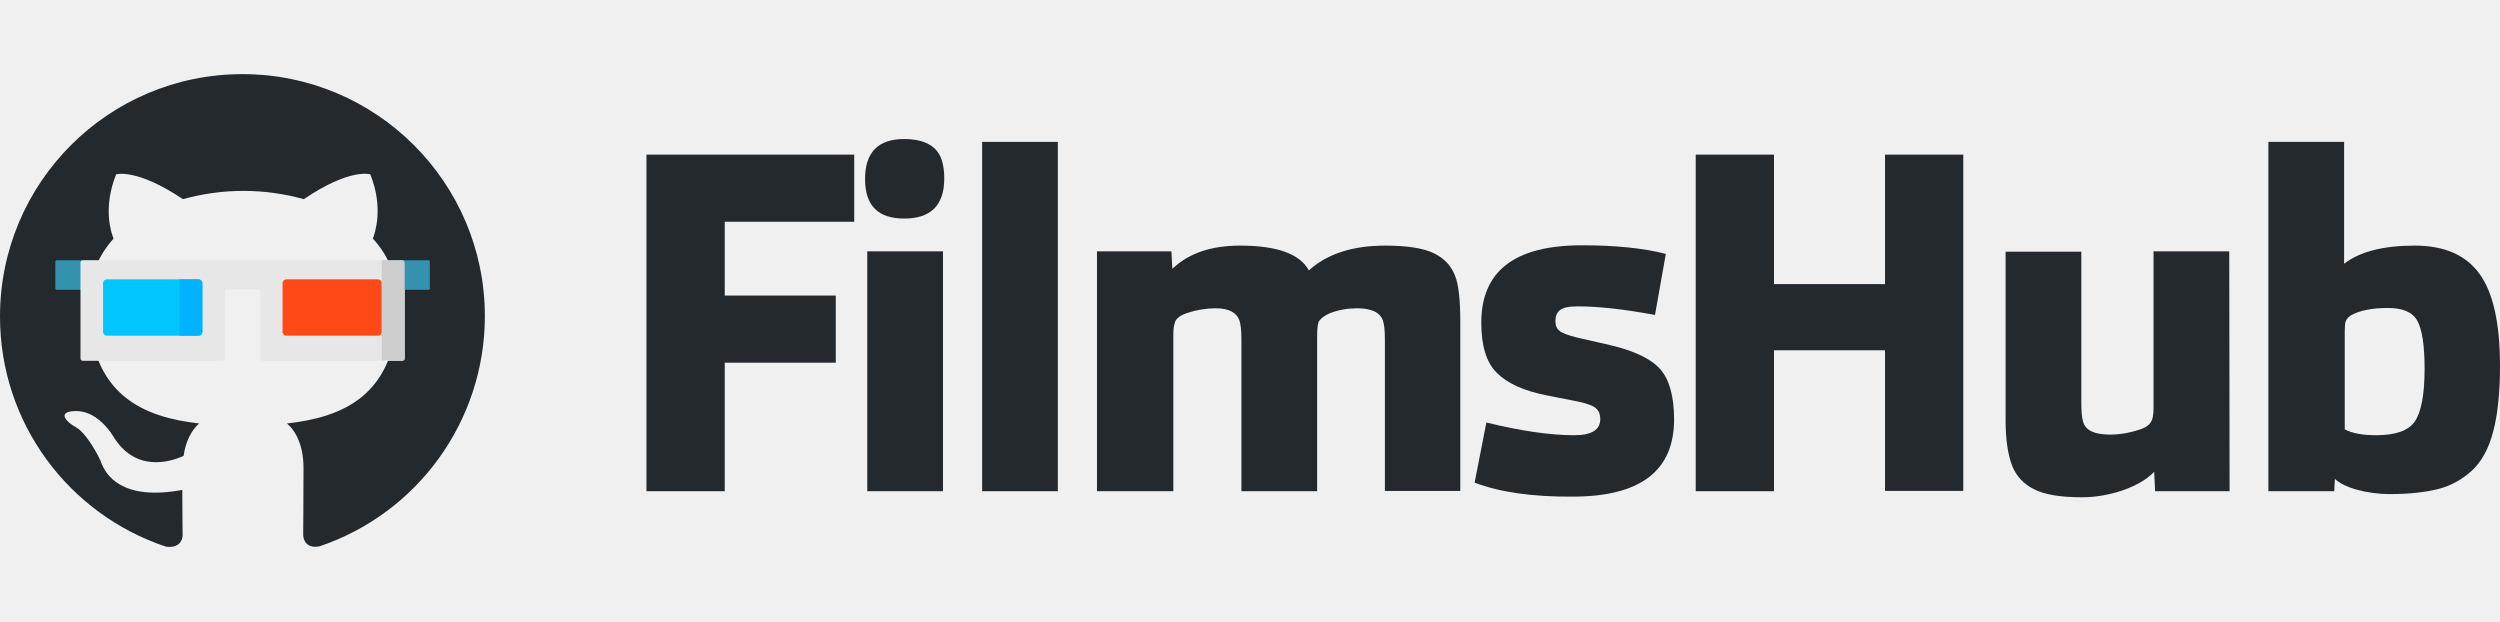
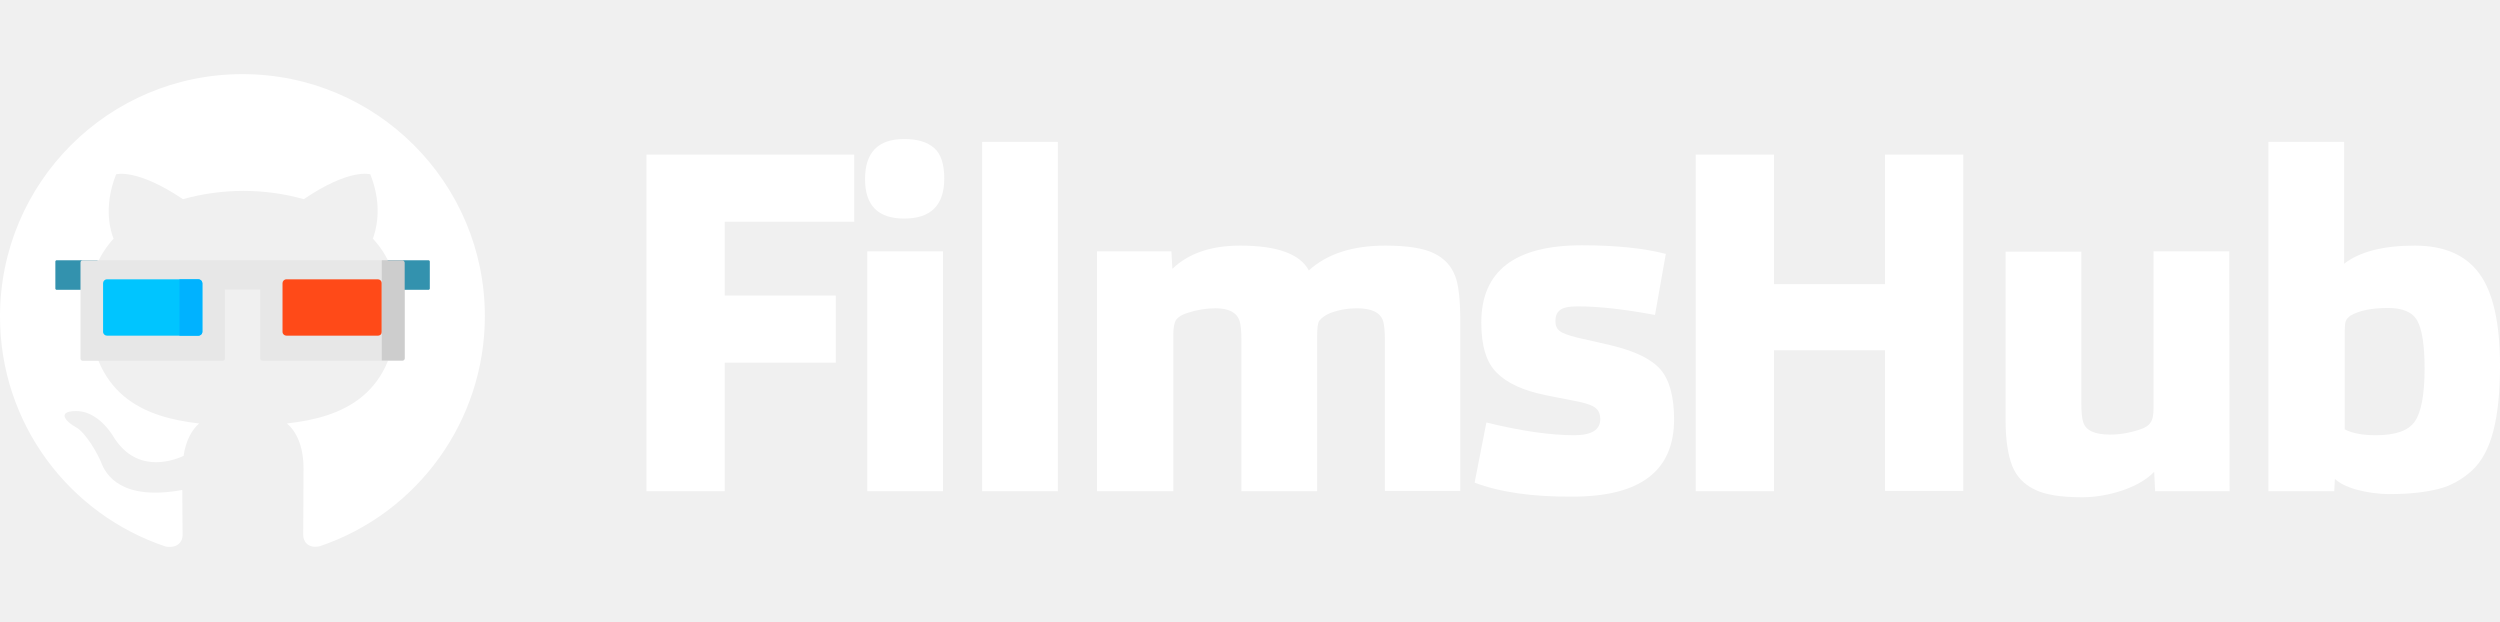
<svg xmlns="http://www.w3.org/2000/svg" version="1.1" id="layer" x="0px" y="0px" viewBox="0 0 785.8 195.3" style="enable-background:new 0 0 785.8 195.3;" xml:space="preserve">
  <style type="text/css">
- 	.st0{fill:#24292E;}
+ 	.st0{fill:#FFFFFF;}
	.st1{fill:#3392AE;}
	.st2{fill:#E7E7E7;}
	.st3{fill:#00C5FF;}
	.st4{fill:#FF4A18;}
	.st5{fill:#CDCDCD;}
	.st6{fill:#00B2FF;}
</style>
  <g>
    <path class="st0" d="M76.2,23.3C34.1,23.3,0,57.4,0,99.5c0,33.7,21.8,62.2,52.1,72.3c3.8,0.6,5.3-1.6,5.3-3.6   c0-1.8-0.1-7.8-0.1-14.2c-19.1,3.5-24.1-4.7-25.6-8.9c-0.9-2.2-4.6-9-7.8-10.8c-2.7-1.4-6.5-5-0.1-5.1c6-0.1,10.3,5.5,11.7,7.8   c6.9,11.5,17.8,8.3,22.2,6.3c0.7-4.9,2.7-8.3,4.9-10.2c-16.9-1.9-34.7-8.5-34.7-37.6c0-8.3,3-15.2,7.8-20.5   c-0.8-1.9-3.4-9.7,0.8-20.2c0,0,6.4-2,21,7.8c6.1-1.7,12.6-2.6,19-2.6c6.5,0,12.9,0.9,19,2.6c14.6-9.9,20.9-7.8,20.9-7.8   c4.2,10.5,1.5,18.3,0.8,20.2c4.9,5.3,7.8,12.1,7.8,20.5c0,29.2-17.8,35.7-34.8,37.6c2.8,2.4,5.2,6.9,5.2,14.1   c0,10.2-0.1,18.4-0.1,20.9c0,2,1.4,4.4,5.2,3.6c31-10.5,51.9-39.6,51.9-72.3C152.4,57.4,118.3,23.3,76.2,23.3L76.2,23.3z" />
    <g>
      <path class="st0" d="M227.8,154.4h-24.6V48.6h65.3v21.1h-40.7v23.2h34.9V114h-34.9L227.8,154.4L227.8,154.4z" />
      <path class="st0" d="M296.8,56.1c0,8.4-4.2,12.6-12.6,12.6c-8.2,0-12.3-4.1-12.3-12.4c0-8.4,4.1-12.6,12.3-12.6    c4.1,0,7.2,0.9,9.4,2.8C295.7,48.3,296.8,51.5,296.8,56.1z M296.4,154.4h-23.8V79h23.8V154.4z" />
      <path class="st0" d="M332.5,154.4h-23.8V44.6h23.8V154.4z" />
      <path class="st0" d="M368.6,154.4h-23.8V79h23.4l0.3,5.5c5.1-4.9,12.2-7.3,21.3-7.3c11.6,0,18.8,2.6,21.6,7.8    c5.7-5.2,13.7-7.8,24-7.8c6.9,0,12,0.8,15.3,2.4s5.5,4,6.7,7.2c1.1,2.8,1.6,7.6,1.6,14.5v53h-23.7v-47.4c0-2.9-0.2-4.9-0.6-6.1    c-0.9-2.6-3.6-3.9-8.2-3.9c-2.9,0-5.7,0.5-8.4,1.5c-1.6,0.7-2.7,1.5-3.4,2.4c-0.5,0.6-0.7,2.3-0.7,5.2v48.4h-23.8v-47.5    c0-2.9-0.2-4.9-0.6-6.1c-0.9-2.6-3.4-3.9-7.5-3.9c-3,0-6,0.5-9,1.5c-1.6,0.5-2.7,1.2-3.4,2.1c-0.6,0.9-0.9,2.4-0.9,4.6v49.3H368.6    z" />
      <path class="st0" d="M463.5,151.7l3.7-18.9c11,2.7,20.2,4,27.6,4c5.5,0,8.2-1.7,8.2-5.1c0-1.4-0.4-2.5-1.3-3.3    c-0.8-0.8-2.6-1.5-5.3-2.1l-10.6-2.1c-6.9-1.4-12-3.7-15.3-7c-3.3-3.2-4.9-8.5-4.9-15.8c0-16.2,10.5-24.3,31.6-24.3    c10.6,0,19.4,0.9,26.4,2.7L520.2,99c-9.6-1.8-17.7-2.7-24.3-2.7c-2.8,0-4.7,0.4-5.6,1.2c-1,0.8-1.4,1.9-1.4,3.4    c0,1.4,0.4,2.4,1.3,3.1c0.8,0.7,2.7,1.4,5.5,2.1l10.5,2.4c7.6,1.8,12.8,4.3,15.7,7.6c2.8,3.2,4.3,8.5,4.3,15.7    c0,16.2-10.6,24.3-31.9,24.3C481.6,156.2,471.4,154.7,463.5,151.7z" />
      <path class="st0" d="M557.6,154.4H533V48.6h24.6v40.7h34.9V48.6h24.6v105.7h-24.6v-44.2h-34.9V154.4z" />
      <path class="st0" d="M700.8,154.4h-23.4l-0.3-6.1c-2.3,2.4-5.6,4.3-9.8,5.8c-4.2,1.4-8.5,2.2-12.8,2.2c-6.8,0-11.8-0.8-15.1-2.5    c-3.3-1.6-5.6-4.1-6.9-7.3c-1.4-3.6-2.1-8.4-2.1-14.4v-53h23.8v47.5c0,2.9,0.2,4.9,0.6,6.1c0.8,2.6,3.6,3.9,8.4,3.9    c3,0,6.1-0.5,9.4-1.6c1.6-0.5,2.7-1.2,3.3-2.1c0.7-0.9,1-2.4,1-4.6V79h23.8L700.8,154.4L700.8,154.4z" />
      <path class="st0" d="M733.7,154.4H713V44.6h23.8v38.3c4.9-3.8,12.3-5.7,22.2-5.7c9.2,0,16,2.9,20.3,8.8c4.3,5.8,6.5,15.5,6.5,29    c0,8.3-0.7,15.1-2.1,20.5c-1.4,5.4-3.6,9.5-6.7,12.4c-3.1,2.8-6.6,4.8-10.6,5.8s-9,1.6-15.1,1.6c-3.8,0-7.3-0.5-10.6-1.4    c-3.2-0.9-5.5-2.1-6.8-3.4L733.7,154.4z M736.9,134.9c2.4,1.3,5.7,1.9,9.9,1.9c6.1,0,10.2-1.4,12.2-4.3c2-2.8,3.1-8.4,3.1-16.6    c0-7.4-0.8-12.4-2.3-15.1s-4.6-4-9.2-4c-5.1,0-9,0.8-11.8,2.4c-0.8,0.6-1.3,1.2-1.5,1.8c-0.2,0.6-0.3,1.6-0.3,3v30.9H736.9z" />
    </g>
    <g>
      <path class="st1" d="M30.3,91.1H17.8c-0.2,0-0.4-0.2-0.4-0.4v-8.5c0-0.2,0.2-0.4,0.4-0.4h12.6c0.2,0,0.4,0.2,0.4,0.4v8.5    C30.7,90.9,30.6,91.1,30.3,91.1z" />
      <path class="st2" d="M126.5,81.8H92.4h-9.9H70.1h-9.9H26c-0.4,0-0.7,0.3-0.7,0.7v30.2c0,0.4,0.3,0.7,0.7,0.7h44    c0.4,0,0.7-0.3,0.7-0.7V91h11.1v21.7c0,0.4,0.3,0.7,0.7,0.7h44c0.4,0,0.7-0.3,0.7-0.7V82.5C127.1,82.1,126.8,81.8,126.5,81.8z" />
      <path class="st3" d="M62.4,105.5H33.6c-0.6,0-1.2-0.5-1.2-1.2V89c0-0.6,0.5-1.2,1.2-1.2h28.8c0.6,0,1.2,0.5,1.2,1.2v15.4    C63.5,105,63,105.5,62.4,105.5z" />
      <path class="st1" d="M134.7,91.1h-12.6c-0.2,0-0.4-0.2-0.4-0.4v-8.5c0-0.2,0.2-0.4,0.4-0.4h12.6c0.2,0,0.4,0.2,0.4,0.4v8.5    C135.1,90.9,134.9,91.1,134.7,91.1z" />
      <path class="st4" d="M118.8,105.5H90c-0.6,0-1.2-0.5-1.2-1.2V89c0-0.6,0.5-1.2,1.2-1.2h28.8c0.6,0,1.2,0.5,1.2,1.2v15.4    C120,105,119.5,105.5,118.8,105.5z" />
      <path class="st5" d="M126.5,81.8H120v31.5h6.5c0.4,0,0.7-0.3,0.7-0.7V82.5C127.1,82.1,126.8,81.8,126.5,81.8z" />
      <path class="st6" d="M62.4,87.8h-6v17.7h6c0.6,0,1.2-0.5,1.2-1.2V89C63.5,88.3,63,87.8,62.4,87.8z" />
    </g>
  </g>
</svg>
